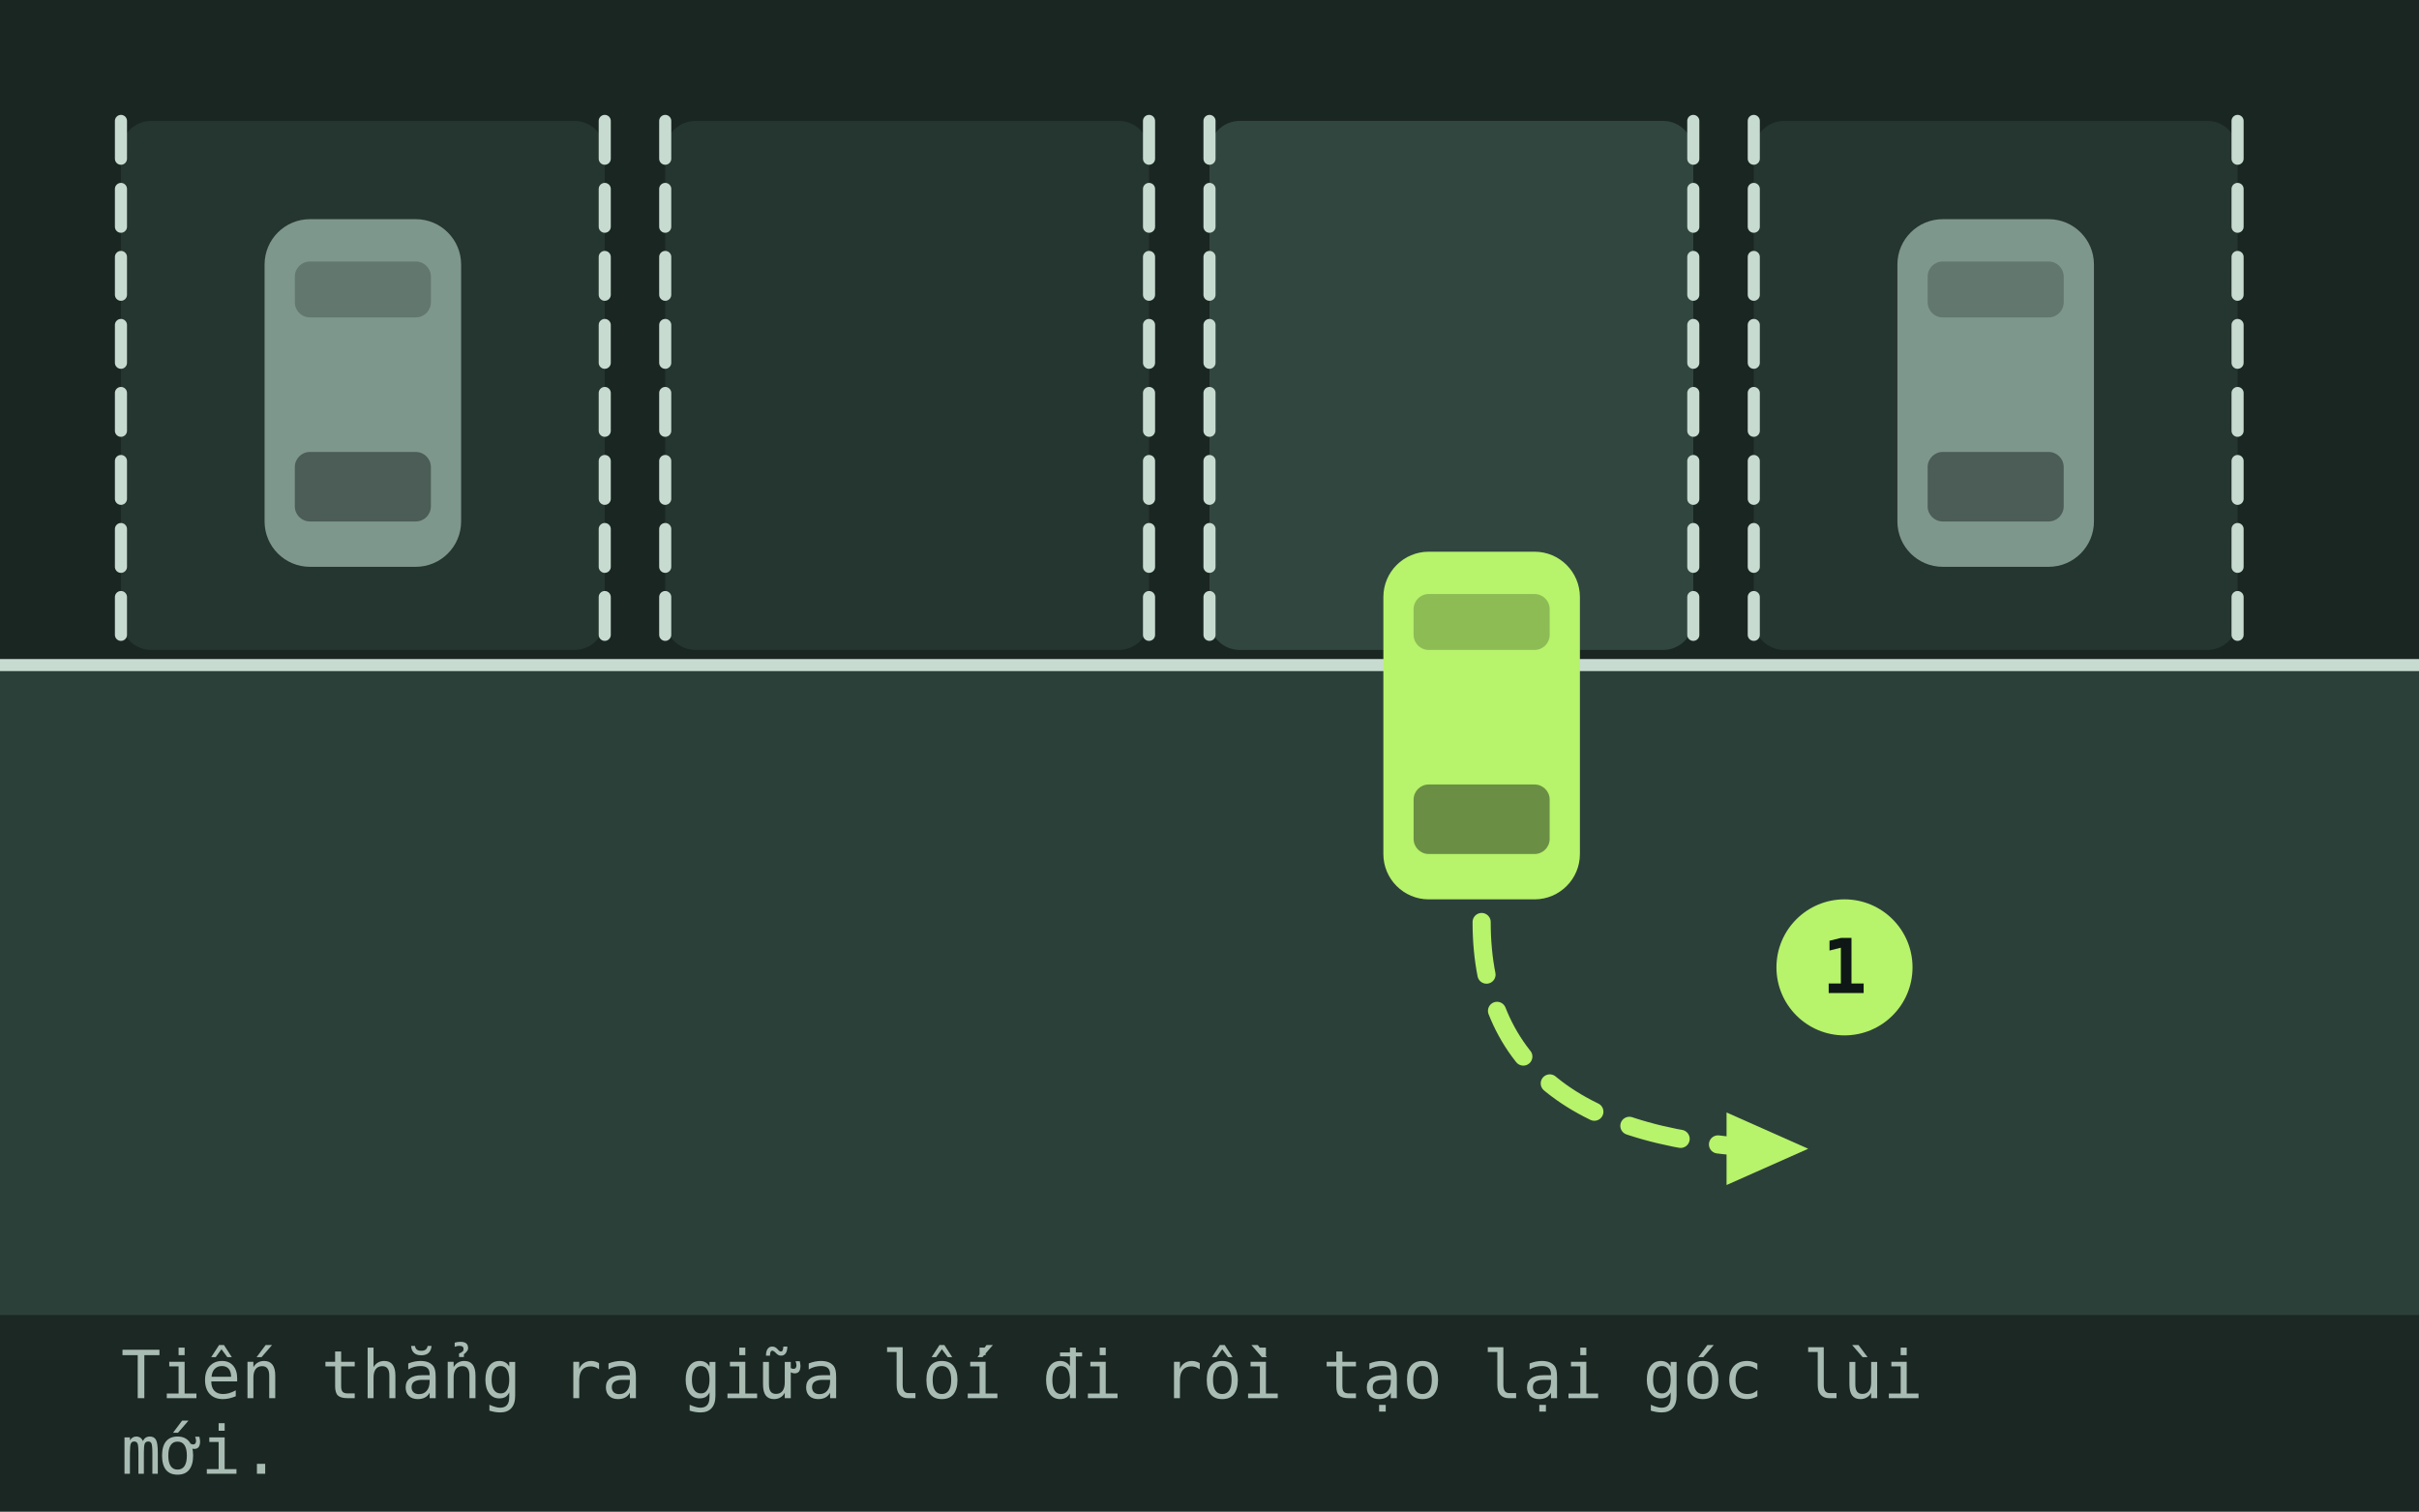
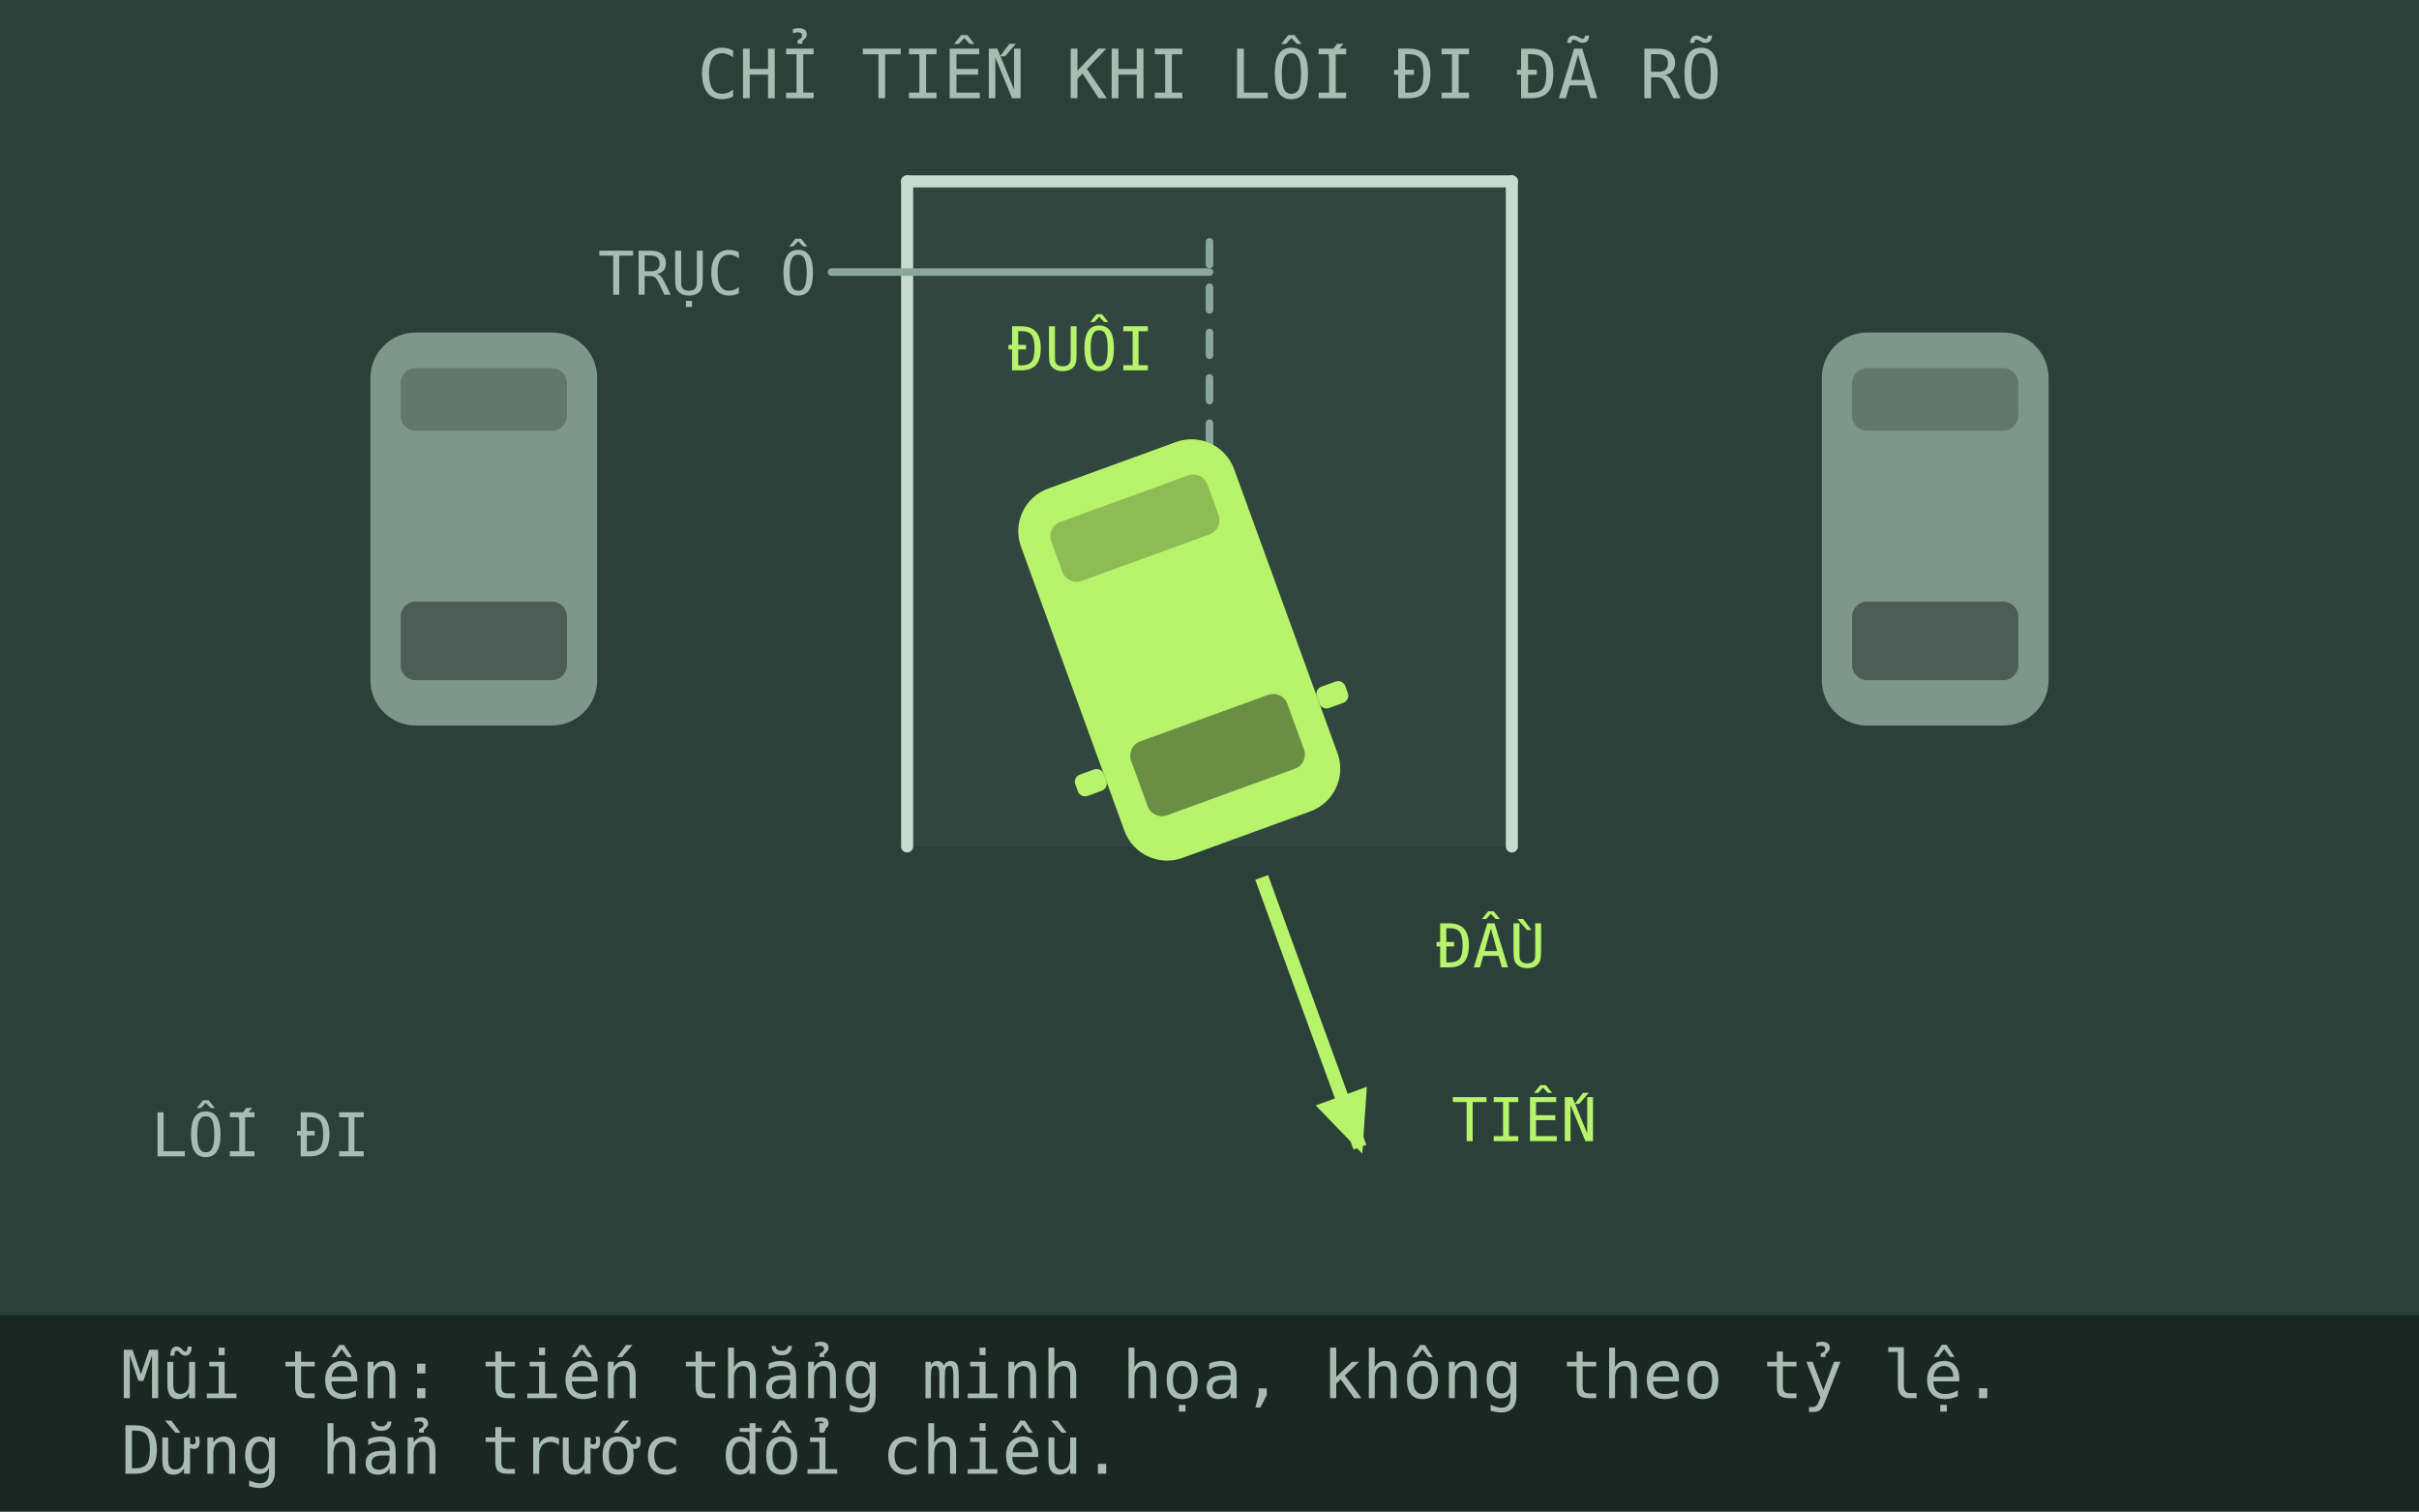
<svg xmlns="http://www.w3.org/2000/svg" viewBox="0 0 320 200" width="320" height="200" role="img" aria-labelledby="ttl">
  <defs>
    <marker id="tip" viewBox="0 0 10 10" refX="8" refY="5" markerWidth="5" markerHeight="5" orient="auto-start-reverse">
      <path d="M0 1L9 5L0 9Z" fill="#b7f36b" />
    </marker>
  </defs>
  <rect x="0" y="0" width="320" height="200" rx="0" fill="#22332e" />
-   <rect x="0" y="0" width="320" height="88" rx="0" fill="#1a2622" />
-   <rect x="16" y="16" width="64" height="70" rx="4" fill="#25352f" />
-   <path d="M16 16L16 86" stroke="#c8dbd1" stroke-width="1.6" stroke-dasharray="5 4" stroke-linecap="round" />
-   <path d="M80 16L80 86" stroke="#c8dbd1" stroke-width="1.6" stroke-dasharray="5 4" stroke-linecap="round" />
-   <g transform="translate(48 52) rotate(180)">
-     <rect x="-13" y="-23" width="26" height="46" rx="6" fill="#7e978c" />
-     <rect x="-9" y="-17" width="18" height="9.2" rx="2" fill="#0e1715" opacity=".45" />
-     <rect x="-9" y="10" width="18" height="7.4" rx="2" fill="#0e1715" opacity=".25" />
+   <rect x="0" y="0" width="320" height="174" rx="0" fill="#2c403a" />
+   <rect x="120" y="24" width="80" height="88" rx="0" fill="#31463f" />
+   <g id="correction-bay">
+     <path d="M120 24L120 112" stroke="#c8dbd1" stroke-width="1.6" stroke-linecap="round" />
+     <path d="M200 24L200 112" stroke="#c8dbd1" stroke-width="1.6" stroke-linecap="round" />
+     <path d="M120 24L200 24" stroke="#c8dbd1" stroke-width="1.6" stroke-linecap="round" />
  </g>
-   <rect x="88" y="16" width="64" height="70" rx="4" fill="#25352f" />
-   <path d="M88 16L88 86" stroke="#c8dbd1" stroke-width="1.6" stroke-dasharray="5 4" stroke-linecap="round" />
-   <path d="M152 16L152 86" stroke="#c8dbd1" stroke-width="1.6" stroke-dasharray="5 4" stroke-linecap="round" />
-   <rect x="160" y="16" width="64" height="70" rx="4" fill="#31463f" />
-   <path d="M160 16L160 86" stroke="#c8dbd1" stroke-width="1.6" stroke-dasharray="5 4" stroke-linecap="round" />
-   <path d="M224 16L224 86" stroke="#c8dbd1" stroke-width="1.6" stroke-dasharray="5 4" stroke-linecap="round" />
-   <rect x="232" y="16" width="64" height="70" rx="4" fill="#25352f" />
-   <path d="M232 16L232 86" stroke="#c8dbd1" stroke-width="1.6" stroke-dasharray="5 4" stroke-linecap="round" />
-   <path d="M296 16L296 86" stroke="#c8dbd1" stroke-width="1.6" stroke-dasharray="5 4" stroke-linecap="round" />
-   <g transform="translate(264 52) rotate(180)">
-     <rect x="-13" y="-23" width="26" height="46" rx="6" fill="#7e978c" />
-     <rect x="-9" y="-17" width="18" height="9.2" rx="2" fill="#0e1715" opacity=".45" />
-     <rect x="-9" y="10" width="18" height="7.4" rx="2" fill="#0e1715" opacity=".25" />
+   <g id="correction-axis">
+     <path d="M160 32L160 104" stroke="#8ba79c" stroke-width="1" stroke-dasharray="3 3" stroke-linecap="round" />
  </g>
-   <rect x="0" y="88" width="320" height="92" rx="0" fill="#2c403a" />
-   <path d="M0 88L320 88" stroke="#c8dbd1" stroke-width="1.6" stroke-linecap="round" />
-   <g transform="translate(196 96) rotate(180)">
-     <rect x="-13" y="-23" width="26" height="46" rx="6" fill="#b7f36b" />
-     <rect x="-9" y="-17" width="18" height="9.2" rx="2" fill="#0e1715" opacity=".45" />
-     <rect x="-9" y="10" width="18" height="7.4" rx="2" fill="#0e1715" opacity=".25" />
+   <text x="108" y="39" font-family="DM Mono, ui-monospace, monospace" font-size="8" font-weight="500" fill="#a9bcb3" text-anchor="end">TRỤC Ô</text>
+   <path d="M110 36L160 36" stroke="#8ba79c" stroke-width="1" stroke-linecap="round" />
+   <g transform="translate(64 70) rotate(180)">
+     <rect x="-15" y="-26" width="30" height="52" rx="6" fill="#7e978c" />
+     <rect x="-11" y="-20" width="22" height="10.4" rx="2" fill="#0e1715" opacity=".45" />
+     <rect x="-11" y="13" width="22" height="8.3" rx="2" fill="#0e1715" opacity=".25" />
  </g>
-   <path d="M196 122C196 142 210 152 238 152" fill="none" stroke="#b7f36b" stroke-width="2.4" stroke-dasharray="7 5" stroke-linecap="round" marker-end="url(#tip)" />
-   <g transform="translate(244 128)">
-     <circle r="9" fill="#b7f36b" />
-     <text x="0" y="3.4" font-family="DM Mono, ui-monospace, monospace" font-size="10" font-weight="700" fill="#0e1715" text-anchor="middle">1</text>
+   <g transform="translate(256 70) rotate(180)">
+     <rect x="-15" y="-26" width="30" height="52" rx="6" fill="#7e978c" />
+     <rect x="-11" y="-20" width="22" height="10.4" rx="2" fill="#0e1715" opacity=".45" />
+     <rect x="-11" y="13" width="22" height="8.3" rx="2" fill="#0e1715" opacity=".25" />
  </g>
+   <g id="correction-car">
+     <g transform="translate(156 86) rotate(160)">
+       <rect x="-15" y="-26" width="30" height="52" rx="6" fill="#b7f36b" />
+       <rect x="-11" y="-20" width="22" height="10.4" rx="2" fill="#0e1715" opacity=".45" />
+       <rect x="-11" y="13" width="22" height="8.3" rx="2" fill="#0e1715" opacity=".25" />
+     </g>
+     <g transform="translate(156 86) rotate(160)">
+       <rect x="-19" y="-14" width="4" height="3" rx="1" fill="#b7f36b" />
+       <rect x="15" y="-14" width="4" height="3" rx="1" fill="#b7f36b" />
+     </g>
+   </g>
+   <text x="143" y="49" font-family="DM Mono, ui-monospace, monospace" font-size="8" font-weight="500" fill="#b7f36b" text-anchor="middle">ĐUÔI</text>
+   <text x="190" y="128" font-family="DM Mono, ui-monospace, monospace" font-size="8" font-weight="500" fill="#b7f36b" text-anchor="start">ĐẦU</text>
+   <text x="20" y="153" font-family="DM Mono, ui-monospace, monospace" font-size="8" font-weight="500" fill="#a9bcb3" text-anchor="start">LỐI ĐI</text>
+   <text x="160" y="13" font-family="DM Mono, ui-monospace, monospace" font-size="9" font-weight="500" fill="#a9bcb3" text-anchor="middle">CHỈ TIẾN KHI LỐI ĐI ĐÃ RÕ</text>
+   <g id="correction-forward">
+     <path d="M166.9 116.1L179.9 151.8" fill="none" stroke="#b7f36b" stroke-width="1.8" marker-end="url(#tip)" />
+   </g>
+   <text x="192" y="151" font-family="DM Mono, ui-monospace, monospace" font-size="8" font-weight="500" fill="#b7f36b" text-anchor="start">TIẾN</text>
  <rect x="0" y="174" width="320" height="26" rx="0" fill="#1a2622" opacity="0.92" />
-   <text x="16" y="185" font-family="DM Mono, ui-monospace, monospace" font-size="8.8" font-weight="500" fill="#a9bcb3" text-anchor="start">Tiến thẳng ra giữa lối đi rồi tạo lại góc lùi</text>
-   <text x="16" y="195" font-family="DM Mono, ui-monospace, monospace" font-size="8.8" font-weight="500" fill="#a9bcb3" text-anchor="start">mới.</text>
+   <text x="16" y="185" font-family="DM Mono, ui-monospace, monospace" font-size="8.8" font-weight="500" fill="#a9bcb3" text-anchor="start">Mũi tên: tiến thẳng minh họa, không theo tỷ lệ.</text>
+   <text x="16" y="195" font-family="DM Mono, ui-monospace, monospace" font-size="8.8" font-weight="500" fill="#a9bcb3" text-anchor="start">Dừng hẳn trước đổi chiều.</text>
</svg>
